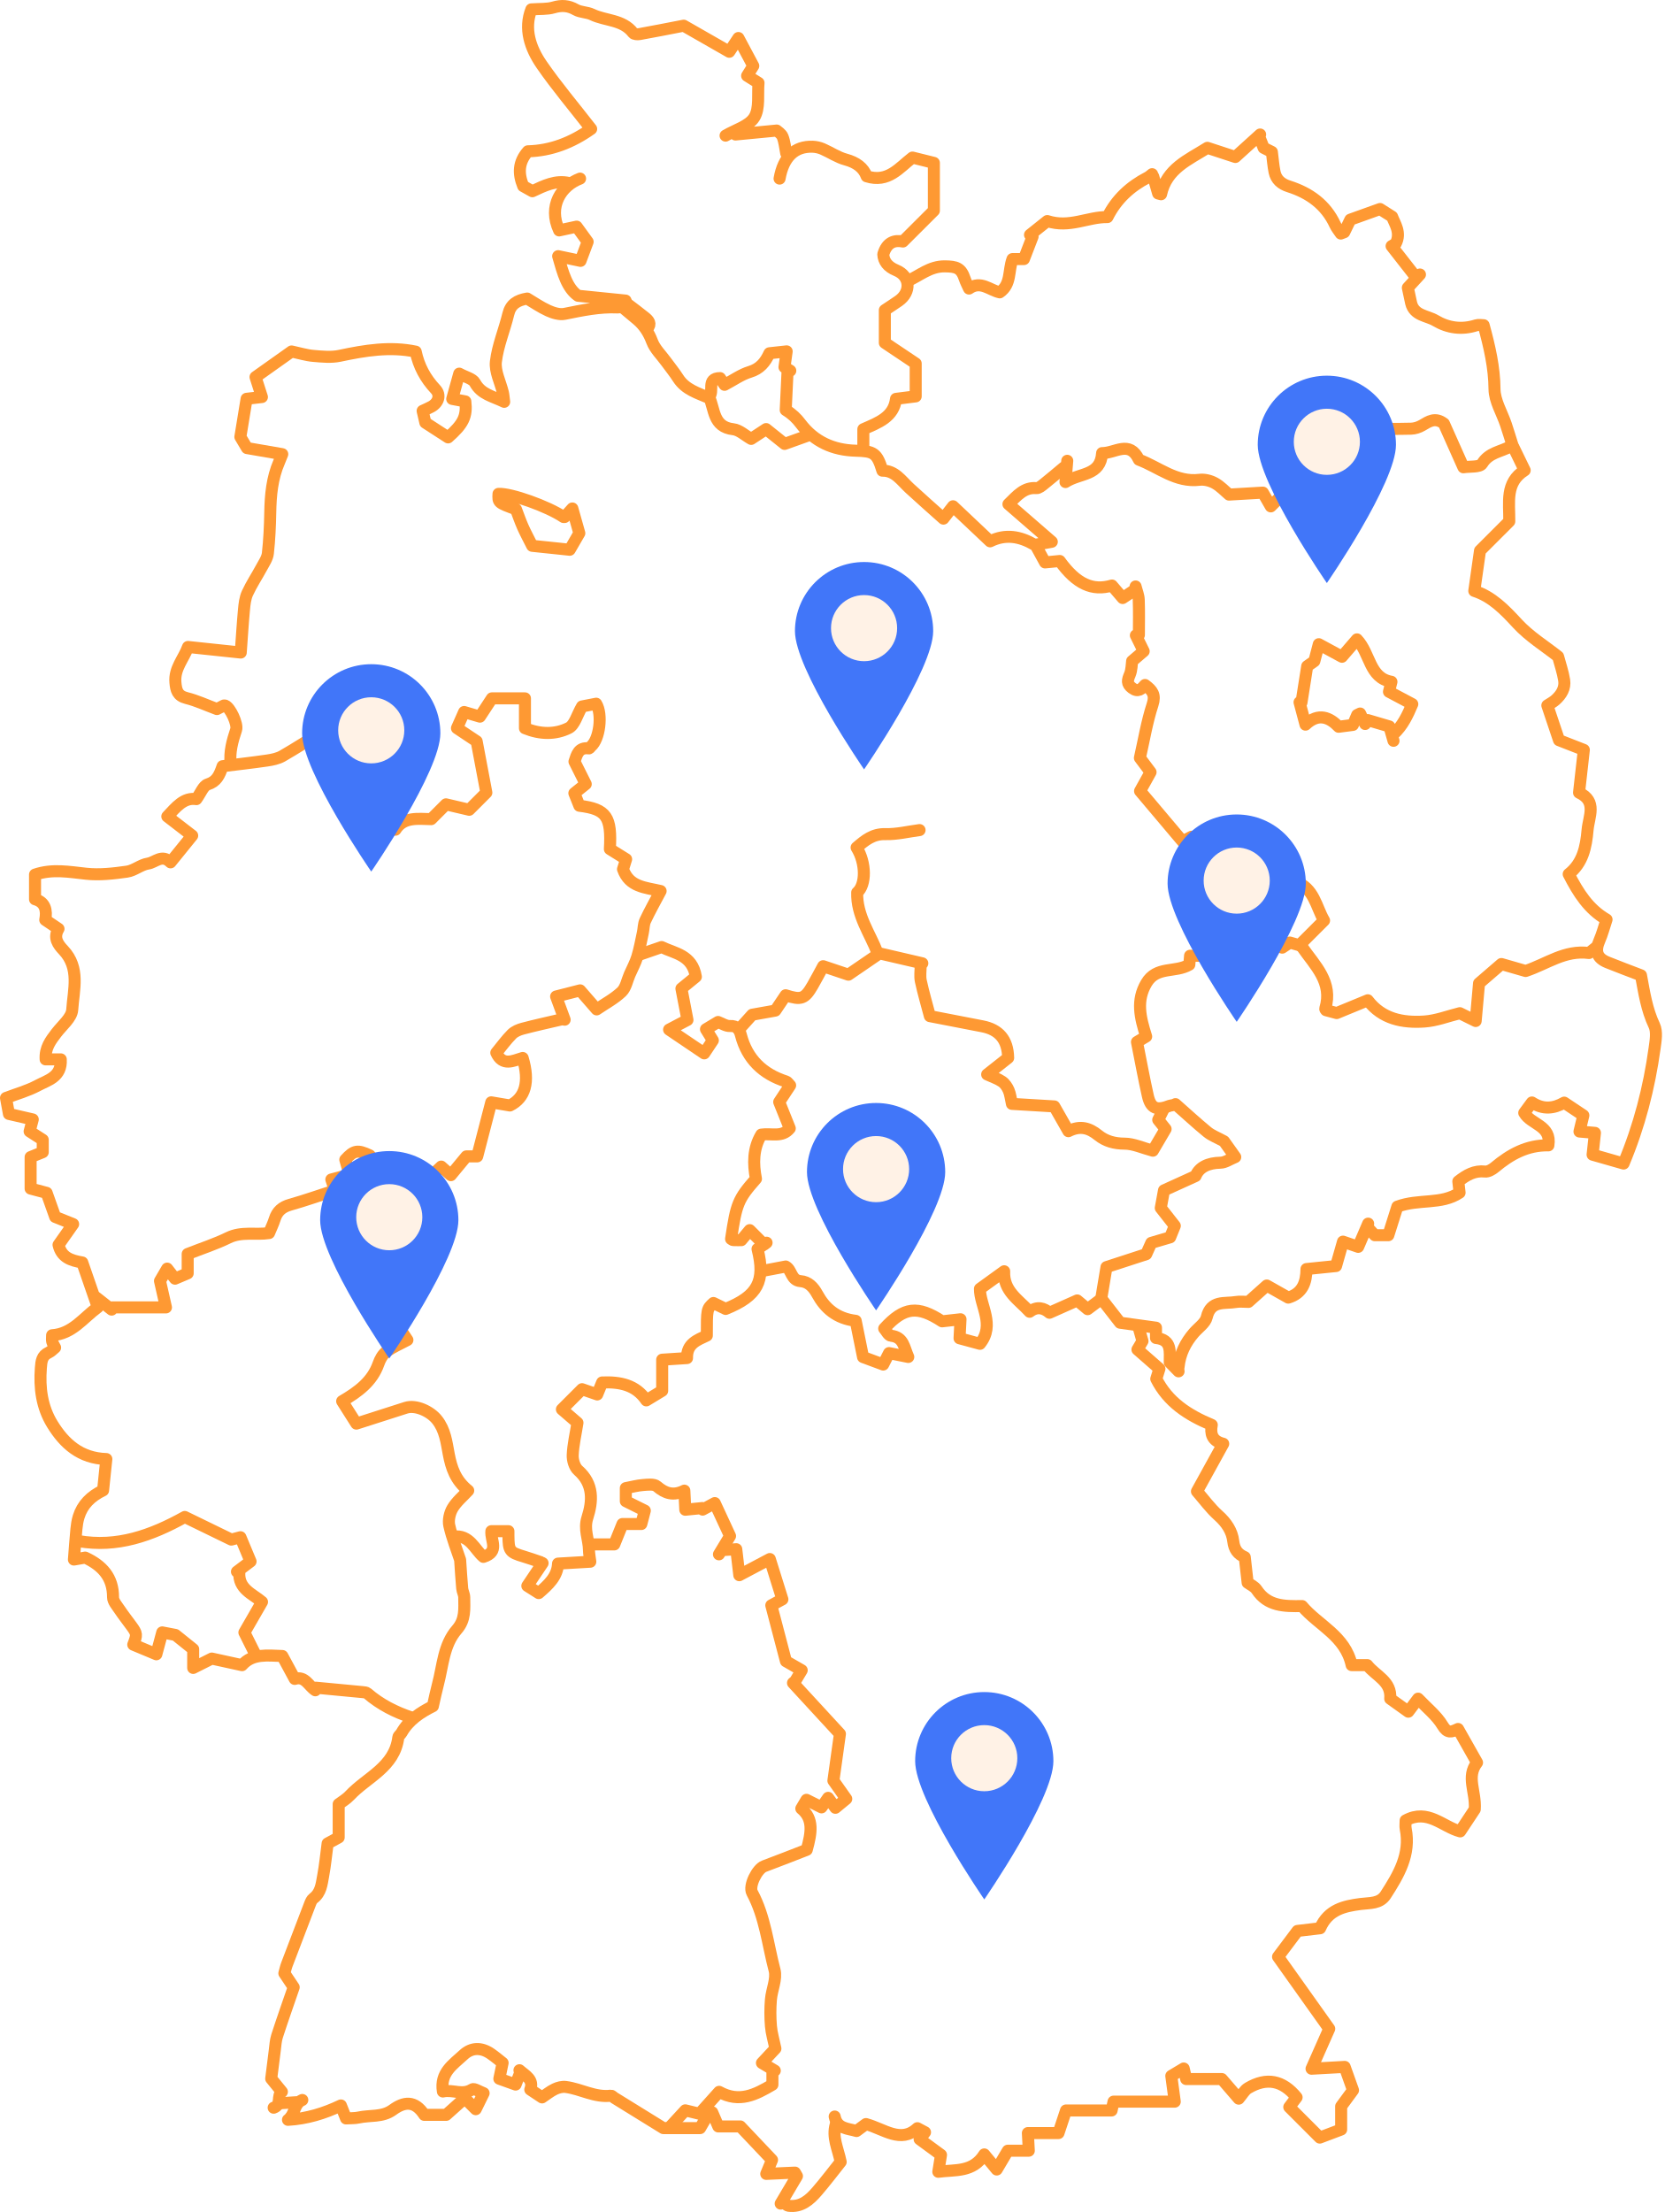
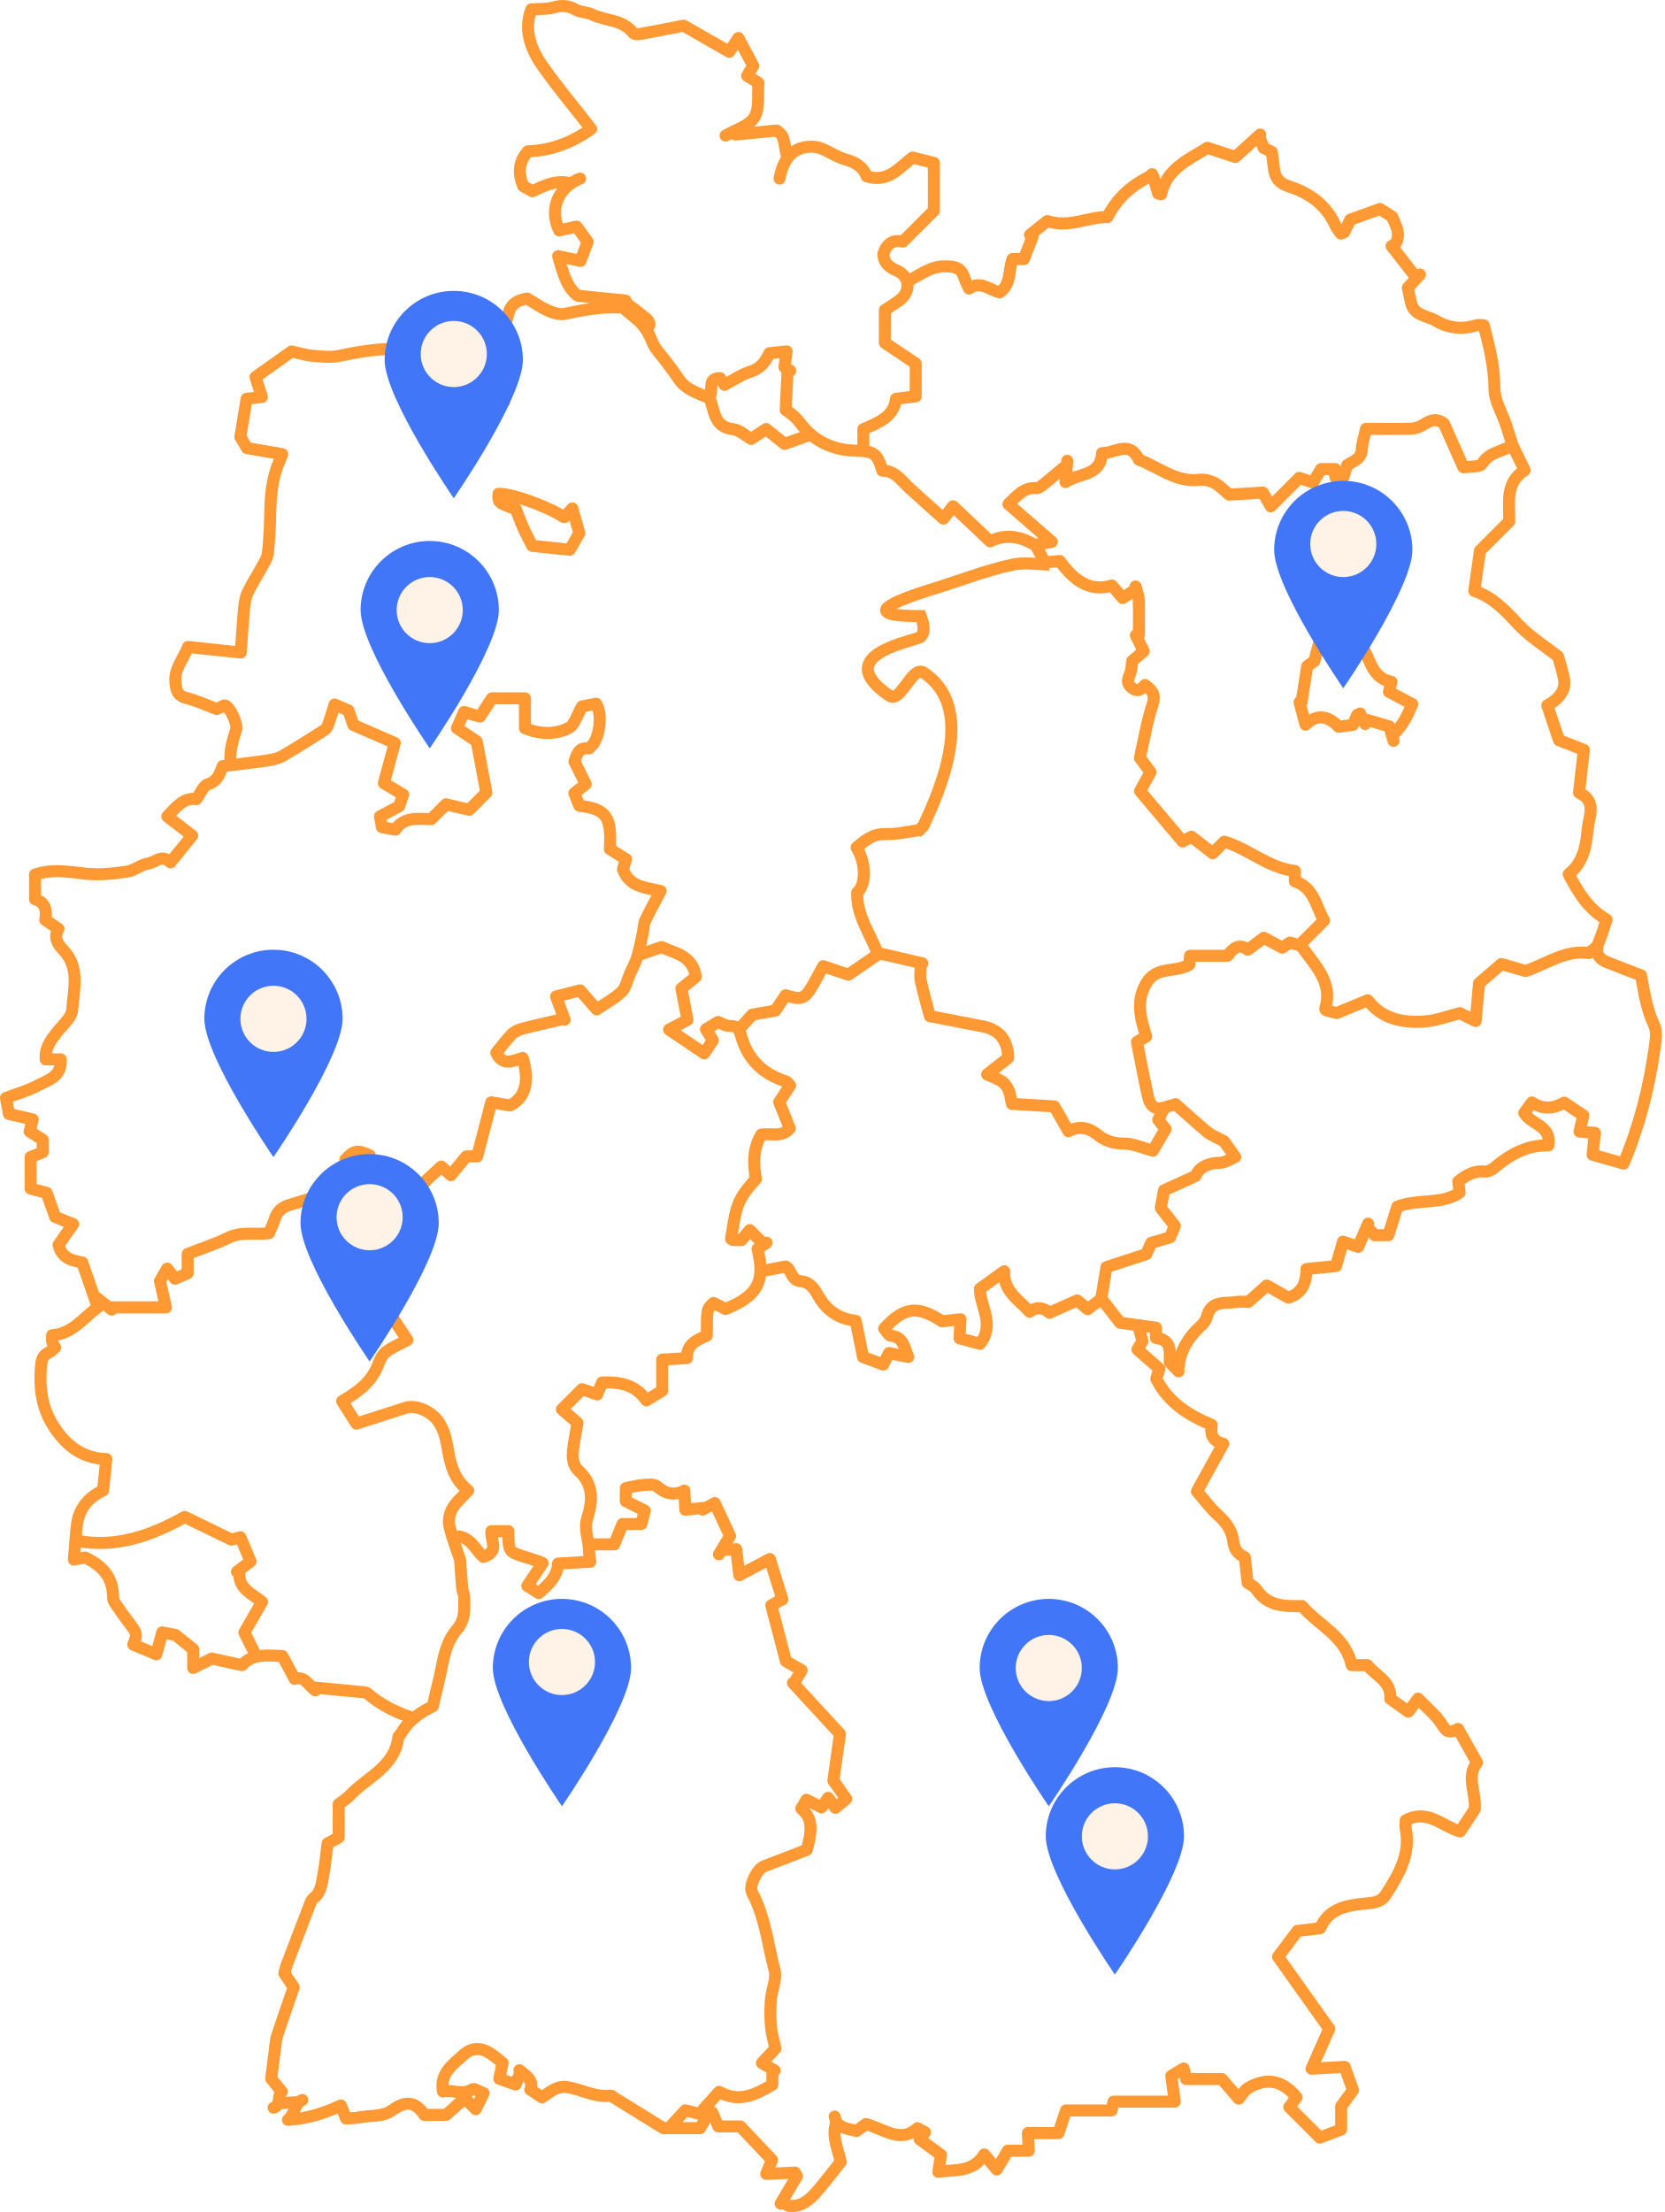
<svg xmlns="http://www.w3.org/2000/svg" width="277" height="368" viewBox="0 0 277 368">
  <g fill="none" fill-rule="evenodd" transform="translate(1 1)">
    <path stroke="#FE9933" stroke-linecap="round" stroke-linejoin="round" stroke-width="2" d="M188.495 219.991C188.689 220.679 188.884 221.366 189.094 222.11 188.878 222.472 188.582 222.969 188.255 223.517 189.472 224.582 190.677 225.635 191.912 226.715 191.716 227.341 191.548 227.877 191.385 228.398 193.327 232.245 196.62 234.397 200.623 236.063 200.366 237.414 200.593 238.728 202.526 239.19 201.078 241.815 199.718 244.282 198.155 247.116 199.291 248.415 200.378 249.922 201.732 251.131 203.068 252.322 204.005 253.736 204.194 255.394 204.355 256.806 204.971 257.565 206.11 258.056 206.269 259.475 206.421 260.817 206.589 262.309 207.003 262.619 207.728 262.926 208.09 263.474 209.898 266.212 212.647 266.252 215.648 266.193 218.327 269.392 222.848 271.15 223.891 276.017L226.495 276.017C227.907 277.827 230.569 278.696 230.31 281.61 231.274 282.301 232.24 282.991 233.323 283.764 233.8 283.129 234.24 282.543 234.952 281.595 236.39 283.122 238.028 284.401 239.024 286.064 239.83 287.411 240.496 287.167 241.596 286.639 242.654 288.512 243.691 290.347 244.757 292.234 242.901 294.632 244.591 297.016 244.379 300.009 243.824 300.848 242.916 302.221 241.951 303.68 239.075 302.932 236.546 299.844 232.876 301.862 232.876 302.394 232.805 302.836 232.887 303.249 233.735 307.51 231.71 310.91 229.558 314.244 228.584 315.753 226.912 315.555 225.362 315.76 222.682 316.115 220.011 316.67 218.646 319.794 217.492 319.931 216.204 320.083 214.878 320.24 213.865 321.59 212.786 323.027 211.648 324.542 214.516 328.575 217.345 332.554 220.164 336.518 219.192 338.711 218.282 340.767 217.22 343.164 219.187 343.055 220.897 342.961 222.736 342.859 223.183 344.114 223.644 345.408 224.12 346.74 223.412 347.701 222.71 348.657 222.148 349.422L222.148 353.279C221.1 353.675 219.921 354.12 218.592 354.621 216.952 352.981 215.24 351.269 213.514 349.543 213.935 348.984 214.282 348.524 214.734 347.924 212.407 345.068 209.74 344.567 206.668 346.378 206.066 346.733 205.687 347.467 205.105 348.143 204.055 346.925 203.21 345.945 202.292 344.881L196.36 344.881C196.206 344.222 196.088 343.717 195.95 343.125 195.204 343.571 194.592 343.937 193.886 344.359 194.073 345.743 194.261 347.139 194.462 348.641L184.277 348.641C184.136 349.278 184.052 349.654 183.951 350.108L176.367 350.108C175.952 351.357 175.562 352.531 175.119 353.867L170.022 353.867C170.076 354.901 170.121 355.756 170.176 356.802L166.689 356.802C166.017 357.938 165.43 358.931 164.838 359.931 164.228 359.191 163.625 358.459 162.77 357.421 160.871 360.454 157.947 359.93 155.122 360.31 155.272 359.367 155.417 358.46 155.569 357.502 154.406 356.649 153.282 355.824 152.012 354.893 152.286 354.54 152.536 354.216 152.908 353.734 152.524 353.529 152.165 353.337 151.641 353.058 148.887 355.635 146.094 353.187 143.081 352.369 142.61 352.716 142.078 353.108 141.51 353.527 140.072 353.093 138.28 353.175 137.879 351.116M92.948 168.641C92.5 167.425 92.053 166.21 91.528 164.784 92.959 164.418 94.309 164.072 95.518 163.762 96.504 164.895 97.357 165.875 98.274 166.928 99.71 165.948 101.235 165.146 102.432 164.002 103.144 163.321 103.34 162.1 103.768 161.122 104.196 160.144 104.718 159.195 105.028 158.18 105.43 156.865 105.672 155.5 105.965 154.152 106.11 153.485 106.081 152.747 106.361 152.148 107.099 150.567 107.963 149.045 108.916 147.235 106.33 146.626 103.709 146.586 102.658 143.605 102.748 143.318 102.916 142.783 103.178 141.943 102.317 141.407 101.426 140.851 100.474 140.259 100.77 134.894 99.961 133.614 95.399 133.049 95.147 132.418 94.874 131.735 94.565 130.963 95.181 130.47 95.823 129.956 96.459 129.447 95.821 128.172 95.21 126.95 94.585 125.701 94.974 124.54 95.267 123.271 96.985 123.509 97.088 123.523 97.219 123.272 97.35 123.161 98.744 121.987 99.288 117.858 98.194 116.073 97.323 116.242 96.406 116.421 95.837 116.531 95.003 117.96 94.609 119.629 93.627 120.117 91.415 121.215 88.913 121.198 86.345 120.151L86.345 115.182 80.846 115.182C80.153 116.239 79.503 117.232 78.851 118.226 78.026 117.983 77.228 117.749 76.224 117.453 75.865 118.262 75.477 119.135 75.031 120.14 76.13 120.873 77.189 121.579 78.309 122.325 78.827 125.076 79.363 127.913 79.921 130.869 79.163 131.627 78.124 132.666 77.071 133.719 75.961 133.459 74.734 133.171 73.207 132.814 72.499 133.523 71.673 134.35 70.747 135.276 68.623 135.252 66.185 134.819 64.795 137.035 63.93 136.871 63.318 136.754 62.55 136.609 62.461 136.139 62.345 135.527 62.213 134.831 63.334 134.236 64.4 133.671 65.422 133.13 65.627 132.514 65.811 131.964 66.07 131.19 65.164 130.652 64.217 130.089 62.869 129.289 63.431 127.222 64.042 124.974 64.685 122.609 62.501 121.658 60.071 120.6 57.778 119.602 57.459 118.647 57.233 117.969 56.976 117.199 56.229 116.88 55.425 116.537 54.67 116.215 54.287 117.425 53.932 118.652 53.498 119.851 53.391 120.146 53.065 120.403 52.78 120.584 50.528 122.005 48.29 123.455 45.983 124.781 45.234 125.212 44.302 125.398 43.429 125.525 40.916 125.893 38.39 126.173 36.034 126.468 35.499 128.037 35.026 129.03 33.559 129.491 32.818 129.724 32.391 130.958 31.67 131.948 29.558 131.627 28.311 133.286 26.839 134.829 28.214 135.888 29.59 136.948 30.977 138.016 29.799 139.471 28.627 140.919 27.375 142.464 25.939 141.037 24.837 142.487 23.636 142.667 22.428 142.848 21.34 143.838 20.133 144.01 17.899 144.329 15.587 144.596 13.363 144.362 10.52 144.062 7.732 143.513 4.828 144.502L4.828 148.606C6.551 149.089 6.825 150.48 6.531 152.038 7.294 152.554 7.982 153.018 8.733 153.525 7.815 155.048 8.712 156.182 9.538 157.055 12.367 160.046 11.236 163.649 11.018 166.982 10.931 168.319 9.354 169.583 8.395 170.835 7.43 172.094 6.473 173.329 6.593 175.243L9.112 175.243C9.289 178.187 6.938 178.698 5.261 179.598 3.625 180.478 1.784 180.979-0 181.658.136 182.4.304 183.321.487 184.321 1.796 184.623 3.093 184.922 4.452 185.236 4.265 185.946 4.107 186.547 3.929 187.221 4.654 187.686 5.352 188.135 6.112 188.624L6.112 190.685C5.518 190.924 4.834 191.199 4.094 191.497L4.094 196.739C4.889 196.95 5.825 197.198 6.758 197.446 7.233 198.782 7.712 200.131 8.181 201.451 9.159 201.843 10.097 202.22 11.169 202.65 10.267 203.931 9.477 205.054 8.74 206.102 9.225 208.178 10.744 208.699 12.689 209.031 13.515 211.418 14.381 213.92 15.268 216.488 12.77 218.318 11.052 220.907 7.671 221.14 7.671 221.58 7.614 221.9 7.686 222.188 7.763 222.498 7.962 222.778 8.168 223.193 7.794 223.49 7.493 223.837 7.114 224.011 5.962 224.536 5.885 225.461 5.798 226.59 5.545 229.907 5.961 233.094 7.702 235.926 9.697 239.171 12.373 241.607 16.692 241.735 16.503 243.549 16.325 245.261 16.151 246.947 14.094 247.939 12.706 249.327 12.084 251.355 11.885 252.003 11.781 252.691 11.715 253.369 11.554 255.016 11.442 256.668 11.299 258.454 11.962 258.339 12.565 258.234 13.171 258.129 15.993 259.439 17.826 261.384 17.81 264.739 17.807 265.409 18.445 266.114 18.868 266.749 19.499 267.693 20.205 268.588 20.874 269.507 21.801 270.781 21.821 270.953 21.175 272.611 22.407 273.126 23.644 273.642 25.015 274.215 25.355 272.951 25.671 271.776 25.994 270.574 26.804 270.729 27.593 270.881 28.188 270.995 29.24 271.839 30.189 272.602 31.145 273.369L31.145 276.483C32.343 275.88 33.174 275.461 34.237 274.927 35.613 275.228 37.338 275.605 39.27 276.027 41.018 274.029 43.53 274.432 45.978 274.5 46.678 275.798 47.317 276.979 48.037 278.312 49.769 277.778 50.338 279.474 51.466 280.205L51.543 279.771C54.158 280.017 56.773 280.261 59.386 280.515 59.635 280.539 59.941 280.558 60.111 280.705 62.272 282.576 64.763 283.834 67.456 284.728M250.848 73.461C251.433 74.666 252.019 75.872 252.684 77.241 249.412 79.293 250.157 82.54 250.121 85.742 248.434 87.428 246.66 89.203 245.25 90.612 244.895 93.108 244.61 95.12 244.299 97.307 247.235 98.253 249.336 100.419 251.471 102.737 253.458 104.894 256.055 106.489 258.243 108.221 258.587 109.521 259.044 110.822 259.253 112.161 259.461 113.487 258.778 114.579 257.808 115.448 257.421 115.795 256.94 116.037 256.453 116.358 257.1 118.284 257.734 120.172 258.395 122.142 259.768 122.678 261.199 123.236 262.525 123.754 262.257 126.146 262.003 128.407 261.728 130.867 264.789 132.317 263.345 134.82 263.145 137.099 262.9 139.904 262.365 142.574 260.007 144.425 261.609 147.551 263.318 150.251 266.305 151.98 265.874 153.274 265.592 154.39 265.135 155.43 264.342 157.233 264.686 158.387 266.439 159.098 268.27 159.84 270.124 160.524 272.036 161.26 272.565 164.105 272.98 166.935 274.241 169.597 274.738 170.645 274.471 172.147 274.297 173.406 273.389 179.973 271.747 186.353 269.137 192.574 267.503 192.107 265.848 191.633 263.984 191.099 264.114 189.896 264.232 188.8 264.376 187.469 263.635 187.405 262.829 187.336 261.8 187.248 262.031 186.29 262.234 185.448 262.446 184.565 261.399 183.867 260.369 183.18 259.258 182.439 257.511 183.447 255.739 183.622 253.89 182.413 253.424 183.044 253.011 183.603 252.611 184.145 253.727 186.12 257.183 186.203 256.627 189.547 253.09 189.484 250.285 191.047 247.715 193.198 247.271 193.57 246.601 193.961 246.085 193.903 244.334 193.704 242.996 194.481 241.642 195.544 241.697 196.033 241.765 196.644 241.852 197.421 238.823 199.465 235.07 198.409 231.499 199.743 231.079 201.075 230.548 202.756 229.999 204.495L227.744 204.495C227.406 204.129 227.023 203.716 226.64 203.303M119.723 256.853C120.214 256.82 120.704 256.786 121.503 256.733 121.649 257.988 121.808 259.349 122.008 261.058 123.755 260.132 125.276 259.325 127.084 258.368 127.748 260.495 128.462 262.784 129.178 265.075 128.461 265.464 127.835 265.801 127.332 266.074 128.144 269.173 128.93 272.171 129.767 275.368 130.512 275.796 131.438 276.327 132.392 276.875 132.036 277.469 131.671 278.082 131.305 278.692 131.184 278.789 131.064 278.887 130.943 278.983 133.498 281.757 136.053 284.531 138.752 287.459 138.422 289.827 138.072 292.336 137.666 295.24 138.204 296.002 138.996 297.123 139.805 298.269 139.168 298.793 138.6 299.26 138 299.755 137.667 299.298 137.306 298.805 136.791 298.098 136.402 298.656 136.025 299.197 135.688 299.682 134.761 299.216 134.028 298.849 133.189 298.428 132.925 298.873 132.658 299.324 132.326 299.884 134.417 301.618 134.014 303.89 133.234 306.743 131.138 307.555 128.648 308.543 126.138 309.476 124.978 309.906 123.542 312.752 124.146 313.877 126.306 317.904 126.736 322.44 127.875 326.752 128.266 328.235 127.404 330.019 127.267 331.678 127.147 333.135 127.15 334.618 127.271 336.075 127.369 337.25 127.723 338.402 128.014 339.81 127.44 340.425 126.755 341.159 125.776 342.207 126.53 342.658 127.221 343.07 127.912 343.483 127.781 343.582 127.649 343.682 127.517 343.781L127.517 345.82C124.75 347.45 122.039 348.89 118.651 347.009 117.529 348.26 116.461 349.452 115.378 350.659 114.64 350.481 113.977 350.32 113.024 350.087 112.253 350.923 111.403 351.846 110.554 352.767" />
    <path stroke="#FE9933" stroke-linecap="round" stroke-linejoin="round" stroke-width="2" d="M95.515 28.713C92.401 29.887 90.141 33.284 92.031 37.332 92.963 37.131 93.888 36.932 94.945 36.704 95.478 37.438 96.118 38.318 96.776 39.225 96.376 40.294 95.954 41.418 95.587 42.399 94.263 42.121 93.17 41.891 91.869 41.618 92.666 44.444 93.351 46.943 95.171 48.204 98.182 48.509 100.635 48.757 103.087 49.005 103.1 49.241 103.113 49.477 103.126 49.713 102.667 49.865 102.202 50.166 101.751 50.146 98.746 50.009 95.854 50.628 92.936 51.216 92.091 51.386 91.043 51.059 90.213 50.684 88.949 50.113 87.793 49.303 86.715 48.667 85.023 48.955 83.963 49.613 83.568 51.264 82.933 53.916 81.819 56.492 81.508 59.169 81.318 60.809 82.258 62.577 82.671 64.293 82.77 64.703 82.79 65.132 82.887 65.85 80.951 64.906 79.07 64.612 78.022 62.679 77.651 61.993 76.471 61.744 75.412 61.16 74.968 62.759 74.614 64.03 74.242 65.368 75.222 65.552 75.846 65.67 76.423 65.778 76.722 68.27 76.086 69.541 73.557 71.767 72.318 70.964 71.094 70.172 69.773 69.316 69.644 68.76 69.488 68.083 69.319 67.355 69.769 67.143 70.275 66.931 70.755 66.671 71.965 66.012 72.364 64.715 71.468 63.763 69.775 61.965 68.672 59.911 68.168 57.501 63.905 56.605 59.726 57.298 55.525 58.192 54.122 58.491 52.593 58.333 51.137 58.209 49.963 58.11 48.812 57.746 47.515 57.471 45.583 58.842 43.578 60.265 41.515 61.729 41.851 62.779 42.182 63.811 42.58 65.05 41.794 65.141 41.049 65.228 40.03 65.346 39.688 67.434 39.346 69.528 38.993 71.685 39.341 72.271 39.705 72.884 40.096 73.543 42.017 73.875 43.919 74.204 45.964 74.558 45.778 75.023 45.624 75.438 45.447 75.844 44.274 78.538 44.018 81.382 43.966 84.281 43.925 86.544 43.822 88.814 43.571 91.061 43.478 91.887 42.92 92.677 42.506 93.446 41.741 94.868 40.835 96.221 40.166 97.684 39.787 98.512 39.683 99.495 39.596 100.421 39.378 102.741 39.24 105.068 39.057 107.56 36.147 107.252 33.279 106.948 30.279 106.631 29.588 108.578 27.978 110.176 28.185 112.525 28.3 113.822 28.515 114.756 30.033 115.134 31.73 115.557 33.344 116.315 35.097 116.965 35.447 116.786 35.86 116.574 36.247 116.374 36.34 116.374 36.408 116.357 36.462 116.377 37.311 116.699 38.6 119.479 38.29 120.407 37.673 122.255 37.148 124.112 37.38 126.094M187.945 96.568C188.128 97.302 188.442 98.03 188.47 98.77 188.544 100.723 188.495 102.681 188.495 104.637 188.327 104.659 188.159 104.681 187.991 104.702 188.403 105.537 188.815 106.371 189.292 107.339 188.762 107.791 188.203 108.27 187.366 108.985 187.287 109.512 187.314 110.441 186.987 111.222 186.602 112.142 186.411 112.753 187.372 113.471 188.376 114.22 188.933 113.621 189.516 112.956 190.724 113.844 191.306 114.576 190.77 116.215 189.82 119.121 189.328 122.176 188.661 125.093 189.258 125.889 189.808 126.622 190.436 127.459 189.889 128.444 189.332 129.447 188.688 130.607 191.057 133.414 193.409 136.201 195.758 138.985 196.275 138.715 196.712 138.487 197.251 138.205 198.369 139.073 199.576 140.01 200.782 140.948 201.455 140.276 202.127 139.604 202.704 139.027 206.799 140.236 210.007 143.388 214.445 143.895L214.445 145.617C217.682 146.702 217.967 149.881 219.304 152.137 217.901 153.541 216.585 154.855 215.187 156.254 214.904 156.173 214.348 156.015 213.616 155.806 213.295 156.02 212.844 156.321 212.342 156.655 211.326 156.11 210.361 155.593 209.289 155.018 208.456 155.638 207.572 156.296 206.615 157.009 205.126 155.83 204.145 156.822 203.245 158.004L197.006 158.004C196.951 158.673 196.911 159.17 196.885 159.486 194.527 160.877 191.416 159.679 189.731 162.562 188.038 165.459 188.68 168.192 189.705 171.439 189.207 171.736 188.516 172.148 188.174 172.353 188.834 175.654 189.348 178.486 189.978 181.292 190.458 183.425 191.458 183.825 193.634 182.957 193.845 182.873 194.119 182.946 194.583 182.689 196.344 184.241 198.069 185.838 199.883 187.325 200.589 187.903 201.496 188.236 202.659 188.87 203.021 189.379 203.661 190.277 204.526 191.494 203.631 191.853 202.853 192.42 202.065 192.433 200.034 192.465 198.53 193.163 197.924 194.65 195.935 195.553 194.318 196.288 192.671 197.036 192.499 197.975 192.331 198.896 192.135 199.965 192.857 200.884 193.643 201.884 194.47 202.937 194.187 203.635 193.918 204.297 193.694 204.847 192.64 205.158 191.673 205.442 190.556 205.771 190.332 206.272 190.053 206.895 189.716 207.649 187.589 208.341 185.364 209.066 183.101 209.802 182.811 211.545 182.536 213.2 182.232 215.029 183.177 216.245 184.198 217.558 185.362 219.055 187.198 219.309 189.219 219.587 191.338 219.88L191.338 221.596C194.043 221.883 193.606 223.9 193.629 225.643 194.13 226.155 194.613 226.649 195.097 227.143M65.622 202.385C66.643 203.986 67.663 205.588 68.822 207.406 68.199 208.123 67.486 208.942 66.75 209.789 66.146 209.533 65.591 209.298 65.13 209.102 64.486 209.746 63.814 210.419 63.227 211.005 63.134 212.482 63.041 213.951 62.907 216.081 63.952 217.657 65.378 219.806 66.786 221.928 65.547 222.596 64.313 223.111 63.269 223.884 62.671 224.326 62.236 225.136 61.98 225.868 60.938 228.843 58.605 230.546 55.931 232.111 56.73 233.372 57.494 234.575 58.296 235.84 61.053 234.956 63.793 234.066 66.54 233.198 68.182 232.68 70.578 233.778 71.705 235.188 73.069 236.895 73.287 238.927 73.661 240.903 74.091 243.174 74.756 245.255 76.904 246.979 76.003 247.963 74.949 248.821 74.299 249.918 73.822 250.722 73.555 251.912 73.755 252.803 74.224 254.887 75.03 256.895 75.559 258.503 75.688 260.357 75.768 261.816 75.904 263.27 75.951 263.766 76.24 264.249 76.241 264.738 76.244 266.604 76.488 268.42 75.021 270.097 72.786 272.653 72.698 276.103 71.864 279.228 71.558 280.374 71.325 281.539 71.022 282.852 69.017 283.851 67.024 285.122 65.801 287.293 65.652 287.557 65.307 287.768 65.275 288.031 64.659 293.012 60.048 294.653 57.171 297.735 56.617 298.329 55.875 298.748 55.352 299.147L55.352 304.687C54.786 304.995 54.233 305.296 53.511 305.688 53.276 307.451 53.101 309.307 52.761 311.132 52.514 312.459 52.395 313.888 51.146 314.82 50.882 315.017 50.718 315.397 50.592 315.724 49.295 319.082 48.012 322.444 46.738 325.81 46.56 326.28 46.456 326.778 46.312 327.286 46.889 328.149 47.455 328.995 47.867 329.612 46.901 332.427 45.962 335.068 45.101 337.734 44.857 338.49 44.824 339.316 44.718 340.113 44.531 341.524 44.362 342.937 44.126 344.82 44.49 345.268 45.153 346.082 45.901 347.002 44.998 347.633 45.922 349.181 44.532 349.649M128.709 28.713C129.339 25.136 131.218 23.304 134.21 23.409 134.764 23.429 135.346 23.558 135.855 23.777 137.159 24.341 138.376 25.184 139.726 25.545 141.467 26.012 142.681 26.898 143.2 28.333 146.781 29.467 148.636 26.882 150.821 25.212 152.007 25.506 153.115 25.782 154.384 26.097L154.384 34.039C152.766 35.654 151.053 37.364 149.234 39.18 147.81 38.902 146.543 39.313 145.964 41.306 146.028 42.468 146.68 43.381 148.131 43.976 150.49 44.944 150.627 47.603 148.514 49.067 147.79 49.569 147.048 50.048 146.223 50.598L146.223 56.032C147.965 57.199 149.643 58.323 151.358 59.471L151.358 64.943C150.412 65.062 149.363 65.194 148.083 65.355 147.711 68.403 145.13 69.314 142.647 70.406L142.647 73.644M105.418 157.821C106.588 157.418 107.758 157.014 109.085 156.556 111.21 157.615 114.192 157.83 114.781 161.496 114.109 162.047 113.232 162.765 112.378 163.464 112.742 165.355 113.057 166.992 113.383 168.685 112.394 169.204 111.449 169.701 110.325 170.292 112.335 171.65 114.19 172.903 116.172 174.242 116.639 173.539 117.101 172.846 117.608 172.082 117.23 171.469 116.855 170.862 116.465 170.23 117.088 169.855 117.772 169.444 118.476 169.021 119.111 169.252 119.796 169.727 120.453 169.691 121.657 169.627 122.046 170.322 122.279 171.211 123.331 175.217 125.923 177.687 129.804 178.926 130.024 178.996 130.176 179.278 130.467 179.569 129.898 180.433 129.312 181.323 128.647 182.332 129.196 183.704 129.779 185.158 130.406 186.722 129.145 188.29 127.34 187.503 125.671 187.759 124.29 190.057 124.291 192.617 124.781 195.112 121.813 198.484 121.511 199.224 120.642 205.118 120.767 205.187 120.884 205.305 121.006 205.31 121.495 205.332 121.984 205.32 122.344 205.32 122.899 204.656 123.402 204.056 123.74 203.652 124.543 204.454 125.342 205.254 126.141 206.053 126.276 205.95 126.411 205.846 126.546 205.743 126.044 206.091 125.542 206.439 125.041 206.787 126.38 212.129 125.098 214.603 119.733 216.759 119.132 216.467 118.418 216.12 117.705 215.773 116.605 216.774 116.605 216.774 116.605 221.189 115.072 221.925 113.249 222.497 113.308 224.936 111.968 225.024 110.621 225.111 109.177 225.205L109.177 230.376C108.451 230.816 107.608 231.326 106.538 231.974 104.797 229.397 102.172 228.868 99.184 228.995 98.97 229.516 98.66 230.274 98.369 230.987 97.42 230.658 96.562 230.361 95.845 230.113 94.75 231.208 93.711 232.247 92.492 233.466 93.312 234.173 94.233 234.968 95.081 235.699 94.77 237.664 94.362 239.367 94.29 241.083 94.254 241.925 94.594 243.076 95.191 243.599 97.802 245.89 97.617 248.728 96.728 251.512 96.112 253.438 96.968 255.078 96.992 256.852 97.001 257.46 97.127 258.066 97.217 258.815 95.338 258.925 93.686 259.021 91.847 259.128 91.762 261.259 90.26 262.641 88.637 264.036 88.016 263.642 87.342 263.215 86.74 262.834 87.615 261.531 88.447 260.292 89.279 259.053" />
    <path stroke="#FE9933" stroke-linecap="round" stroke-linejoin="round" stroke-width="2" d="M226.64 202.569C226.079 203.875 225.518 205.183 224.98 206.434 224.089 206.127 223.358 205.875 222.455 205.565 222.064 206.935 221.693 208.237 221.298 209.625 219.736 209.785 218.133 209.947 216.378 210.125 216.358 212.373 215.711 214.168 213.351 214.881 212.264 214.268 211.12 213.623 209.776 212.864 208.758 213.774 207.719 214.702 206.723 215.589 205.978 215.589 205.288 215.493 204.637 215.607 202.782 215.935 200.466 215.234 199.785 218.138 199.557 219.113 198.403 219.874 197.663 220.724 196.237 222.363 195.317 224.227 195.097 226.41M152 137.097C150.105 137.343 148.203 137.823 146.316 137.768 144.224 137.707 142.911 138.811 141.526 140 143.121 142.565 143.121 146.195 141.624 147.484 141.51 151.327 143.775 154.308 144.998 157.528 147.519 158.113 149.99 158.689 152.46 159.263 152.368 159.398 152.276 159.531 152.183 159.666 152.183 160.518 152.037 161.401 152.212 162.216 152.641 164.201 153.218 166.154 153.717 168.05 156.709 168.63 159.582 169.183 162.453 169.743 165.176 170.273 166.679 171.894 166.742 174.995 165.836 175.71 164.711 176.597 163.248 177.751 164.173 178.179 165.024 178.457 165.733 178.941 166.211 179.268 166.592 179.845 166.827 180.389 167.1 181.023 167.164 181.744 167.369 182.647 169.72 182.787 172.053 182.928 174.418 183.069 175.197 184.435 175.96 185.774 176.767 187.19 178.742 186.189 180.239 186.659 181.734 187.867 182.96 188.857 184.417 189.26 186.11 189.263 187.603 189.267 189.094 189.976 190.819 190.436 191.383 189.476 192.122 188.218 192.938 186.828 192.584 186.387 192.171 185.874 191.712 185.3 191.989 184.752 192.259 184.215 192.529 183.679M92.214 168.641C90.136 169.13 88.048 169.584 85.985 170.129 85.338 170.3 84.628 170.592 84.172 171.052 83.227 172.002 82.432 173.103 81.577 174.142 82.63 176.439 84.36 175.479 85.964 175.009 87.17 179.022 86.377 181.668 83.842 182.914 82.744 182.728 81.704 182.552 80.735 182.389 79.963 185.365 79.195 188.326 78.403 191.382L76.599 191.382C75.673 192.502 74.9 193.437 74.017 194.506 73.428 193.983 72.909 193.521 72.412 193.079 71.141 194.333 69.623 195.462 68.659 196.95 68.228 197.615 68.908 199.001 69.111 200.228 68.693 200.806 68.105 201.617 67.546 202.39 66.723 202.256 65.988 202.137 64.929 201.965 64.337 199.906 63.705 197.711 62.92 194.981 62.224 194.631 60.954 193.993 59.714 193.369 60.023 192.552 60.277 191.882 60.528 191.218 58.483 190.249 57.886 190.357 56.453 191.933 56.681 192.733 56.91 193.531 57.163 194.419 56.211 194.673 55.206 194.94 54.128 195.227 54.356 195.912 54.515 196.388 54.732 197.041 52.213 197.856 49.767 198.721 47.276 199.424 45.935 199.802 45.109 200.518 44.703 201.831 44.469 202.587 44.111 203.305 43.769 204.138 41.556 204.48 39.21 203.831 36.995 204.916 34.881 205.951 32.618 206.68 30.228 207.62L30.228 210.834C29.524 211.132 28.97 211.367 28.121 211.727 27.737 211.235 27.304 210.679 26.816 210.054 26.317 210.909 25.931 211.571 25.619 212.106 25.947 213.558 26.235 214.832 26.614 216.506L17.591 216.506 17.574 216.873 15.006 214.856M250.298 73.277C248.715 74.169 246.744 74.266 245.601 76.143 245.225 76.758 243.53 76.569 242.489 76.74 241.323 74.128 240.231 71.679 239.246 69.472 237.781 68.361 236.732 69.116 235.613 69.77 235.078 70.083 234.408 70.302 233.792 70.318 231.41 70.38 229.025 70.343 226.291 70.343 226.052 71.453 225.655 72.63 225.575 73.829 225.466 75.442 224.142 75.716 223.164 76.372 222.892 77.203 222.628 78.012 222.399 78.712 220.707 79.088 221.245 77.786 221.126 77.037L218.811 77.037C218.431 77.668 217.978 78.423 217.47 79.266 216.647 78.99 215.858 78.727 215.181 78.501 213.621 80.061 212.062 81.621 210.439 83.244 209.946 82.389 209.59 81.771 209.12 80.954 207.379 81.056 205.548 81.163 203.495 81.283 202.822 80.723 202.062 79.888 201.125 79.373 200.39 78.969 199.407 78.718 198.587 78.82 194.663 79.308 191.811 76.72 188.495 75.478 186.936 72.15 184.528 74.421 182.375 74.377 182.113 78.229 178.706 77.616 176.28 79.196 176.402 77.725 176.488 76.693 176.574 75.661M190.695 27.979C190.451 28.162 190.226 28.385 189.959 28.523 187.077 30.012 184.772 32.104 183.264 35.115 179.979 35.064 176.955 36.982 173.252 35.776 172.423 36.437 171.401 37.253 170.379 38.069L170.806 38.361C170.341 39.568 169.875 40.776 169.364 42.1L167.462 42.1C166.742 44.06 167.288 46.295 165.339 47.635 163.686 47.286 162.178 45.615 160.232 47.004 159.963 46.399 159.696 45.915 159.527 45.399 158.918 43.55 158.108 43.337 156.218 43.312 153.708 43.278 152.021 44.87 149.982 45.768M182.076 215.222C181.41 215.72 180.744 216.219 179.966 216.8 179.396 216.322 178.824 215.843 178.231 215.346 176.728 216.014 175.254 216.671 173.616 217.399 172.731 216.643 171.599 216.242 170.313 217.233 168.46 215.2 165.927 213.791 166.08 210.496 164.703 211.492 163.483 212.374 162.048 213.411 162.018 216.201 164.62 219.38 162.053 222.566 160.979 222.274 159.877 221.975 158.653 221.643 158.702 220.668 158.752 219.692 158.814 218.478 157.67 218.607 156.756 218.71 155.749 218.823 151.693 216.171 149.427 216.388 146.118 220.024 146.476 220.425 146.82 221.177 147.237 221.22 149.365 221.44 149.392 223.125 150.123 224.751 148.861 224.498 147.944 224.314 146.924 224.107 146.659 224.625 146.336 225.258 145.952 226.012 144.738 225.561 143.577 225.131 142.598 224.768 142.157 222.588 141.757 220.611 141.377 218.738 138.169 218.353 136.27 216.663 134.975 214.288 134.325 213.096 133.496 212.239 132.191 212.138 130.594 212.014 130.75 210.226 129.731 209.702 128.342 209.965 127.058 210.209 125.775 210.454M92.764 85.014C90.148 83.241 83.973 81.043 81.944 81.163 81.864 82.621 81.864 82.621 84.849 83.72 85.231 84.714 85.567 85.706 85.989 86.66 86.431 87.659 86.956 88.621 87.549 89.805 89.561 90.016 91.695 90.24 93.794 90.46 94.483 89.271 95.019 88.346 95.39 87.705 94.982 86.259 94.646 85.071 94.228 83.592 93.699 84.18 93.323 84.597 92.948 85.014M119.723 21.561C121.374 20.582 123.62 19.971 124.51 18.524 125.43 17.029 125.031 14.723 125.207 12.793 124.512 12.357 123.952 12.007 123.309 11.604 123.642 11.072 123.975 10.539 124.334 9.964 123.585 8.56 122.826 7.136 121.858 5.324 121.189 6.333 120.711 7.056 120.343 7.612 117.734 6.12 115.095 4.612 112.755 3.273 110.079 3.789 107.752 4.255 105.415 4.671 105.071 4.732 104.51 4.699 104.345 4.484 102.619 2.219 99.765 2.494 97.52 1.413 96.681 1.008 95.603 1.067 94.804.615 93.57-.086 92.451-.154 91.1.24 90.018.556 88.814.458 87.409.561 86.154 3.768 87.19 6.965 89.145 9.79 91.619 13.364 94.443 16.695 97.36 20.447 94.172 22.715 90.671 24.081 86.834 24.172 85.25 25.983 85.191 27.841 86.052 29.962 86.482 30.203 87.032 30.509 87.579 30.816 89.559 29.889 91.464 28.928 93.681 29.447M264.419 156.721C263.98 157.073 263.54 157.425 263.386 157.548 259.356 157.015 256.444 159.336 252.842 160.541 251.815 160.245 250.419 159.843 248.811 159.38 247.536 160.479 246.19 161.64 245.089 162.589 244.887 164.86 244.717 166.756 244.529 168.859 243.53 168.366 242.695 167.955 241.894 167.559 239.91 168.047 237.971 168.814 235.989 168.946 232.394 169.186 228.958 168.54 226.578 165.411 224.787 166.148 223.138 166.826 221.403 167.54 220.899 167.405 220.299 167.244 219.63 167.065 219.62 167.047 219.472 166.902 219.5 166.811 220.829 162.399 217.786 159.637 215.637 156.538M85.429 344.147C85.212 344.708 84.994 345.268 84.789 345.798 83.904 345.482 83.102 345.196 82.082 344.831 82.255 343.995 82.429 343.153 82.627 342.192 82.032 341.729 81.37 341.161 80.656 340.67 79.113 339.609 77.471 339.585 76.1 340.872 74.418 342.45 72.175 343.802 72.691 346.954 74.361 346.58 75.952 347.657 77.582 346.591 77.894 346.387 78.712 346.956 79.467 347.231 78.943 348.298 78.556 349.082 78.157 349.896 77.59 349.329 77.054 348.793 76.332 348.071 75.248 349.04 74.442 349.761 73.235 350.841L69.598 350.841C67.996 348.355 66.186 348.67 64.34 350.017 62.627 351.267 60.547 350.865 58.65 351.285 58.059 351.416 57.43 351.378 56.577 351.433 56.376 350.925 56.124 350.292 55.72 349.273 52.968 350.59 50.024 351.491 46.916 351.666M128.893 365.604C129.796 364.078 130.699 362.552 131.602 361.026 131.492 360.833 131.38 360.64 131.269 360.447 129.738 360.515 128.206 360.584 126.493 360.66 126.787 359.949 127.051 359.311 127.453 358.34 125.688 356.476 123.874 354.56 122.176 352.766L118.513 352.766C118.165 351.957 117.834 351.186 117.503 350.415 117.33 350.43 117.158 350.445 116.985 350.46 116.475 351.341 115.966 352.222 115.491 353.042L109.366 353.042C106.714 351.403 103.957 349.701 101.201 347.997 101.014 347.882 100.818 347.629 100.653 347.65 97.976 347.991 95.661 346.521 93.127 346.194 92.542 346.118 91.855 346.297 91.31 346.558 90.553 346.92 89.885 347.469 89.187 347.933 88.519 347.489 87.969 347.123 87.229 346.632 87.854 344.954 86.435 344.31 85.429 343.414M88.913 258.87C87.996 258.564 87.086 258.234 86.161 257.958 83.788 257.251 83.615 257.032 83.595 254.469 83.593 254.224 83.595 253.98 83.594 253.735L80.755 253.735C80.606 255.298 82.145 257.163 79.432 258.011 77.994 256.815 77.144 254.228 74.425 254.652M118.623 257.586C119.234 256.577 119.846 255.568 120.468 254.54 119.59 252.645 118.772 250.883 117.928 249.06 117.213 249.445 116.561 249.795 115.912 250.146 115.891 250.059 115.87 249.973 115.849 249.887 114.936 249.978 114.023 250.068 113.022 250.168 112.978 249.268 112.93 248.283 112.865 246.992 111.047 247.905 109.668 247.455 108.302 246.273 107.819 245.853 106.755 245.999 105.971 246.057 105.043 246.126 104.129 246.38 103.126 246.569L103.126 248.746C104.12 249.24 105.246 249.8 106.287 250.318 106.081 251.107 105.901 251.795 105.707 252.543L102.573 252.543C102.106 253.704 101.656 254.82 101.207 255.935L97.165 255.935M230.858 121.142C232.388 119.746 233.219 117.951 233.983 116.139 232.547 115.376 231.315 114.722 230.102 114.079 230.247 113.501 230.369 113.013 230.515 112.428 226.794 111.772 227.024 107.728 224.777 105.368 223.828 106.469 223.033 107.391 222.28 108.263 220.894 107.51 219.74 106.885 218.427 106.172 218.182 107.105 217.956 107.966 217.686 108.996 217.354 109.23 216.854 109.581 216.499 109.831 216.167 111.939 215.857 113.903 215.548 115.868 215.44 115.856 215.332 115.847 215.224 115.835 215.534 116.996 215.843 118.157 216.217 119.556 218.4 117.495 220.275 118.389 221.73 119.909 222.699 119.782 223.368 119.697 224.102 119.6 224.273 119.203 224.542 118.576 224.812 117.948 224.977 117.867 225.142 117.784 225.307 117.704 225.584 118.284 225.862 118.865 226.139 119.448 226.28 119.23 226.421 119.011 226.562 118.793 227.695 119.127 228.827 119.46 230.172 119.856 230.388 120.608 230.623 121.425 230.858 122.243M171.073 89.599C168.717 88.228 166.291 87.788 163.74 89.058 161.723 87.153 159.709 85.25 157.568 83.226 156.937 84.038 156.486 84.618 155.97 85.28 154.094 83.599 152.203 81.943 150.356 80.24 148.977 78.969 147.908 77.262 145.818 77.304 144.918 74.327 144.37 74.06 141.364 73.98 137.653 73.881 134.489 72.497 132.183 69.434 131.563 68.609 130.818 67.88 129.732 67.211 129.833 65.071 129.934 62.931 130.034 60.792 130.187 60.753 130.34 60.715 130.493 60.676 130.077 60.419 129.661 60.162 129.526 60.079 129.668 59.057 129.76 58.388 129.889 57.456 128.756 57.579 127.905 57.672 127.022 57.769 126.333 59.271 125.444 60.362 123.775 60.865 122.336 61.298 121.047 62.234 119.554 63.02 119.336 62.695 119.072 62.301 118.803 61.901 116.449 61.919 117.891 64.166 116.972 65.025 117.937 67.086 117.605 70.029 120.999 70.41 122.026 70.526 122.963 71.443 123.982 72.015 124.743 71.516 125.523 71.004 126.469 70.383 127.472 71.186 128.493 72.004 129.55 72.85 130.783 72.408 132.13 71.926 133.477 71.443M41.598 274.458C40.962 273.186 40.327 271.914 39.664 270.589 40.623 268.924 41.566 267.287 42.595 265.501 41.034 264.158 38.634 263.376 38.821 260.582 38.689 260.546 38.558 260.51 38.426 260.474 39.196 259.893 39.966 259.313 40.688 258.768 40.049 257.237 39.532 256.001 39.006 254.741 38.289 254.928 37.744 255.071 37.49 255.137 34.77 253.814 32.263 252.594 29.746 251.37 24.171 254.473 18.466 256.501 12.072 255.385M208.668 21.377C207.228 22.682 205.787 23.987 204.541 25.116 203.004 24.612 201.461 24.107 199.891 23.592 196.687 25.615 193.119 27.051 192.184 31.316 192.022 31.274 191.86 31.232 191.698 31.189 191.409 30.186 191.12 29.183 190.884 28.366M102.851 50.353C103.585 50.964 104.326 51.567 105.05 52.189 106.202 53.176 106.953 54.369 107.504 55.829 107.967 57.055 109.023 58.057 109.821 59.155 110.489 60.075 111.216 60.957 111.827 61.914 113.042 63.819 115.083 64.384 116.972 65.208M145.031 157.821C143.45 158.903 141.868 159.984 140.159 161.154 139.052 160.781 137.641 160.307 135.962 159.743 135.395 160.783 134.825 161.882 134.206 162.953 132.909 165.197 132.308 165.412 129.719 164.577 129.194 165.357 128.655 166.159 128.005 167.126 126.762 167.348 125.347 167.6 124.156 167.813 123.315 168.746 122.619 169.519 121.924 170.292M129.81 24.495C129.626 23.578 129.554 22.618 129.218 21.76 129.016 21.244 128.404 20.888 128.232 20.717 125.796 20.951 123.585 21.164 121.374 21.377M138.062 352.4C137.409 354.562 138.439 356.47 138.877 358.669 137.664 360.187 136.352 361.928 134.93 363.574 133.697 365.003 132.296 366.247 130.178 365.958 129.981 365.931 129.81 365.726 129.626 365.604M176.024 76.762C174.924 77.679 173.837 78.613 172.716 79.504 172.335 79.807 171.848 80.24 171.442 80.206 169.4 80.04 168.279 81.418 166.789 82.871 169.129 84.902 171.442 86.908 174.004 89.131 172.924 89.328 172.182 89.464 171.44 89.599M103.217 49.436C104.257 50.231 105.313 51.004 106.328 51.828 106.919 52.308 107.435 52.872 106.702 53.654M48.383 348.732C47.405 348.793 46.427 348.854 45.449 348.915M49.3 348.365C48.004 348.915 48.099 350.42 47.282 351.299M208.668 22.111C208.86 22.596 209.052 23.08 209.256 23.597 209.78 23.86 210.343 24.142 210.621 24.281 210.786 25.555 210.859 26.596 211.067 27.61 211.33 28.887 212.189 29.614 213.433 30.008 216.861 31.094 219.593 33.042 221.149 36.411 221.388 36.926 221.77 37.375 222.085 37.854 222.278 37.78 222.471 37.706 222.664 37.632 222.973 36.992 223.283 36.351 223.673 35.543 225.227 34.985 226.959 34.364 228.613 33.771 229.171 34.124 229.746 34.488 230.625 35.046 231.039 36.187 232.182 37.705 231.225 39.533L230.541 39.939C231.936 41.723 233.231 43.379 234.526 45.035L235.26 44.668C234.587 45.402 233.915 46.135 233.243 46.869L233.793 49.436C234.319 51.54 236.431 51.492 237.849 52.335 239.935 53.575 242.232 53.886 244.618 53.122 245.007 52.997 245.47 53.104 245.859 53.104 246.843 56.71 247.633 60.113 247.664 63.74 247.681 65.702 248.902 67.65 249.561 69.611 249.948 70.765 250.298 71.933 250.665 73.094M187.578 97.302C187.028 97.668 186.478 98.035 185.794 98.49 185.216 97.816 184.623 97.124 184.01 96.409 180.773 97.368 178.106 96.175 175.326 92.328 174.661 92.392 173.867 92.469 172.878 92.566 172.412 91.713 171.834 90.656 171.256 89.599" />
-     <path fill="#4176F9" d="M231.268,73 C231.268,79.351 219.768,96 219.768,96 C219.768,96 208.268,79.351 208.268,73 C208.268,66.649 213.417,61.5 219.768,61.5 C226.119,61.5 231.268,66.649 231.268,73" />
-     <path fill="#FFF2E6" d="M219.768,67 C216.731,67 214.268,69.462 214.268,72.5 C214.268,75.538 216.731,78 219.768,78 C222.806,78 225.268,75.538 225.268,72.5 C225.268,69.462 222.806,67 219.768,67" />
-     <path fill="#4176F9" d="M216.268,146 C216.268,152.351 204.768,169 204.768,169 C204.768,169 193.268,152.351 193.268,146 C193.268,139.649 198.417,134.5 204.768,134.5 C211.119,134.5 216.268,139.649 216.268,146" />
-     <path fill="#FFF2E6" d="M204.768,140 C201.731,140 199.268,142.462 199.268,145.5 C199.268,148.538 201.731,151 204.768,151 C207.806,151 210.268,148.538 210.268,145.5 C210.268,142.462 207.806,140 204.768,140" />
-     <path fill="#4176F9" d="M156.268,194 C156.268,200.351 144.768,217 144.768,217 C144.768,217 133.268,200.351 133.268,194 C133.268,187.649 138.417,182.5 144.768,182.5 C151.119,182.5 156.268,187.649 156.268,194" />
-     <path fill="#FFF2E6" d="M144.768,188 C141.731,188 139.268,190.462 139.268,193.5 C139.268,196.538 141.731,199 144.768,199 C147.806,199 150.268,196.538 150.268,193.5 C150.268,190.462 147.806,188 144.768,188" />
-     <path fill="#4176F9" d="M72.269,121 C72.269,127.351 60.769,144 60.769,144 C60.769,144 49.269,127.351 49.269,121 C49.269,114.649 54.417,109.5 60.769,109.5 C67.12,109.5 72.269,114.649 72.269,121" />
-     <path fill="#FFF2E6" d="M60.769,115 C57.73,115 55.269,117.462 55.269,120.5 C55.269,123.538 57.73,126 60.769,126 C63.806,126 66.269,123.538 66.269,120.5 C66.269,117.462 63.806,115 60.769,115" />
-     <path fill="#4176F9" d="M75.269,202 C75.269,208.351 63.769,225 63.769,225 C63.769,225 52.269,208.351 52.269,202 C52.269,195.649 57.417,190.5 63.769,190.5 C70.12,190.5 75.269,195.649 75.269,202" />
-     <path fill="#FFF2E6" d="M63.769,196 C60.73,196 58.269,198.462 58.269,201.5 C58.269,204.538 60.73,207 63.769,207 C66.806,207 69.269,204.538 69.269,201.5 C69.269,198.462 66.806,196 63.769,196" />
-     <path fill="#4176F9" d="M174.268,292 C174.268,298.351 162.768,315 162.768,315 C162.768,315 151.268,298.351 151.268,292 C151.268,285.649 156.417,280.5 162.768,280.5 C169.119,280.5 174.268,285.649 174.268,292" />
-     <path fill="#FFF2E6" d="M162.768,286 C159.731,286 157.268,288.462 157.268,291.5 C157.268,294.538 159.731,297 162.768,297 C165.806,297 168.268,294.538 168.268,291.5 C168.268,288.462 165.806,286 162.768,286" />
-     <path fill="#4176F9" d="M154.268,104 C154.268,110.351 142.768,127 142.768,127 C142.768,127 131.268,110.351 131.268,104 C131.268,97.649 136.417,92.5 142.768,92.5 C149.119,92.5 154.268,97.649 154.268,104" />
-     <path fill="#FFF2E6" d="M142.768,98 C139.731,98 137.268,100.462 137.268,103.5 C137.268,106.538 139.731,109 142.768,109 C145.806,109 148.268,106.538 148.268,103.5 C148.268,100.462 145.806,98 142.768,98" />
+     <path stroke="#FE9933" stroke-width="2" d="M151.5,137.5 L152.635,136.42 C155.515,130.246 161.481,116.647 152.668,110.9 C150.753,109.652 148.886,116.04 146.997,114.754 C136.763,107.783 151.536,105.644 152.207,104.938 C152.818,104.294 152.818,103.148 152.207,101.5 C143.736,101.5 144.586,99.938 154.757,96.815 C158.879,95.549 163.215,93.823 167.595,92.916 C169.549,92.512 171.586,92.916 173.582,92.916" />
+     <path fill="#4176F9" d="M234,90.5 C234,96.851 222.5,113.5 222.5,113.5 C222.5,113.5 211,96.851 211,90.5 C211,84.149 216.149,79 222.5,79 C228.851,79 234,84.149 234,90.5" />
+     <path fill="#FFF2E6" d="M222.5,84 C219.462,84 217,86.462 217,89.5 C217,92.538 219.462,95 222.5,95 C225.538,95 228,92.538 228,89.5 C228,86.462 225.538,84 222.5,84" />
+     <path fill="#4176F9" d="M104 276.5C104 282.851 92.5 299.5 92.5 299.5 92.5 299.5 81 282.851 81 276.5 81 270.149 86.149 265 92.5 265 98.851 265 104 270.149 104 276.5M82 100.5C82 106.851 70.5 123.5 70.5 123.5 70.5 123.5 59 106.851 59 100.5 59 94.149 64.149 89 70.5 89 76.851 89 82 94.149 82 100.5" />
+     <path fill="#FFF2E6" d="M92.5 270C89.462 270 87 272.462 87 275.5 87 278.538 89.462 281 92.5 281 95.538 281 98 278.538 98 275.5 98 272.462 95.538 270 92.5 270M70.5 95C67.462 95 65 97.462 65 100.5 65 103.538 67.462 106 70.5 106 73.538 106 76 103.538 76 100.5 76 97.462 73.538 95 70.5 95" />
+     <path fill="#4176F9" d="M72,202.5 C72,208.851 60.5,225.5 60.5,225.5 C60.5,225.5 49,208.851 49,202.5 C49,196.149 54.149,191 60.5,191 C66.851,191 72,196.149 72,202.5" />
+     <path fill="#FFF2E6" d="M60.5,196 C57.462,196 55,198.462 55,201.5 C55,204.538 57.462,207 60.5,207 C63.538,207 66,204.538 66,201.5 C66,198.462 63.538,196 60.5,196" />
+     <path fill="#4176F9" d="M56,168.5 C56,174.851 44.5,191.5 44.5,191.5 C44.5,191.5 33,174.851 33,168.5 C33,162.149 38.149,157 44.5,157 C50.851,157 56,162.149 56,168.5" />
+     <path fill="#FFF2E6" d="M44.5,163 C41.462,163 39,165.462 39,168.5 C39,171.538 41.462,174 44.5,174 C47.538,174 50,171.538 50,168.5 C50,165.462 47.538,163 44.5,163" />
+     <path fill="#4176F9" d="M185,276.5 C185,282.851 173.5,299.5 173.5,299.5 C173.5,299.5 162,282.851 162,276.5 C162,270.149 167.149,265 173.5,265 C179.851,265 185,270.149 185,276.5" />
+     <path fill="#FFF2E6" d="M173.5,271 C170.462,271 168,273.462 168,276.5 C168,279.538 170.462,282 173.5,282 C176.538,282 179,279.538 179,276.5 C179,273.462 176.538,271 173.5,271" />
+     <path fill="#4176F9" d="M196,304.5 C196,310.851 184.5,327.5 184.5,327.5 C184.5,327.5 173,310.851 173,304.5 C173,298.149 178.149,293 184.5,293 C190.851,293 196,298.149 196,304.5" />
+     <path fill="#FFF2E6" d="M184.5,299 C181.462,299 179,301.462 179,304.5 C179,307.538 181.462,310 184.5,310 C187.538,310 190,307.538 190,304.5 C190,301.462 187.538,299 184.5,299" />
+     <path fill="#4176F9" d="M86,58.894 C86,65.245 74.5,81.894 74.5,81.894 C74.5,81.894 63,65.245 63,58.894 C63,52.543 68.149,47.394 74.5,47.394 C80.851,47.394 86,52.543 86,58.894" />
+     <path fill="#FFF2E6" d="M74.5,52.394 C71.462,52.394 69,54.856 69,57.894 C69,60.932 71.462,63.394 74.5,63.394 C77.538,63.394 80,60.932 80,57.894 C80,54.856 77.538,52.394 74.5,52.394" />
  </g>
</svg>
